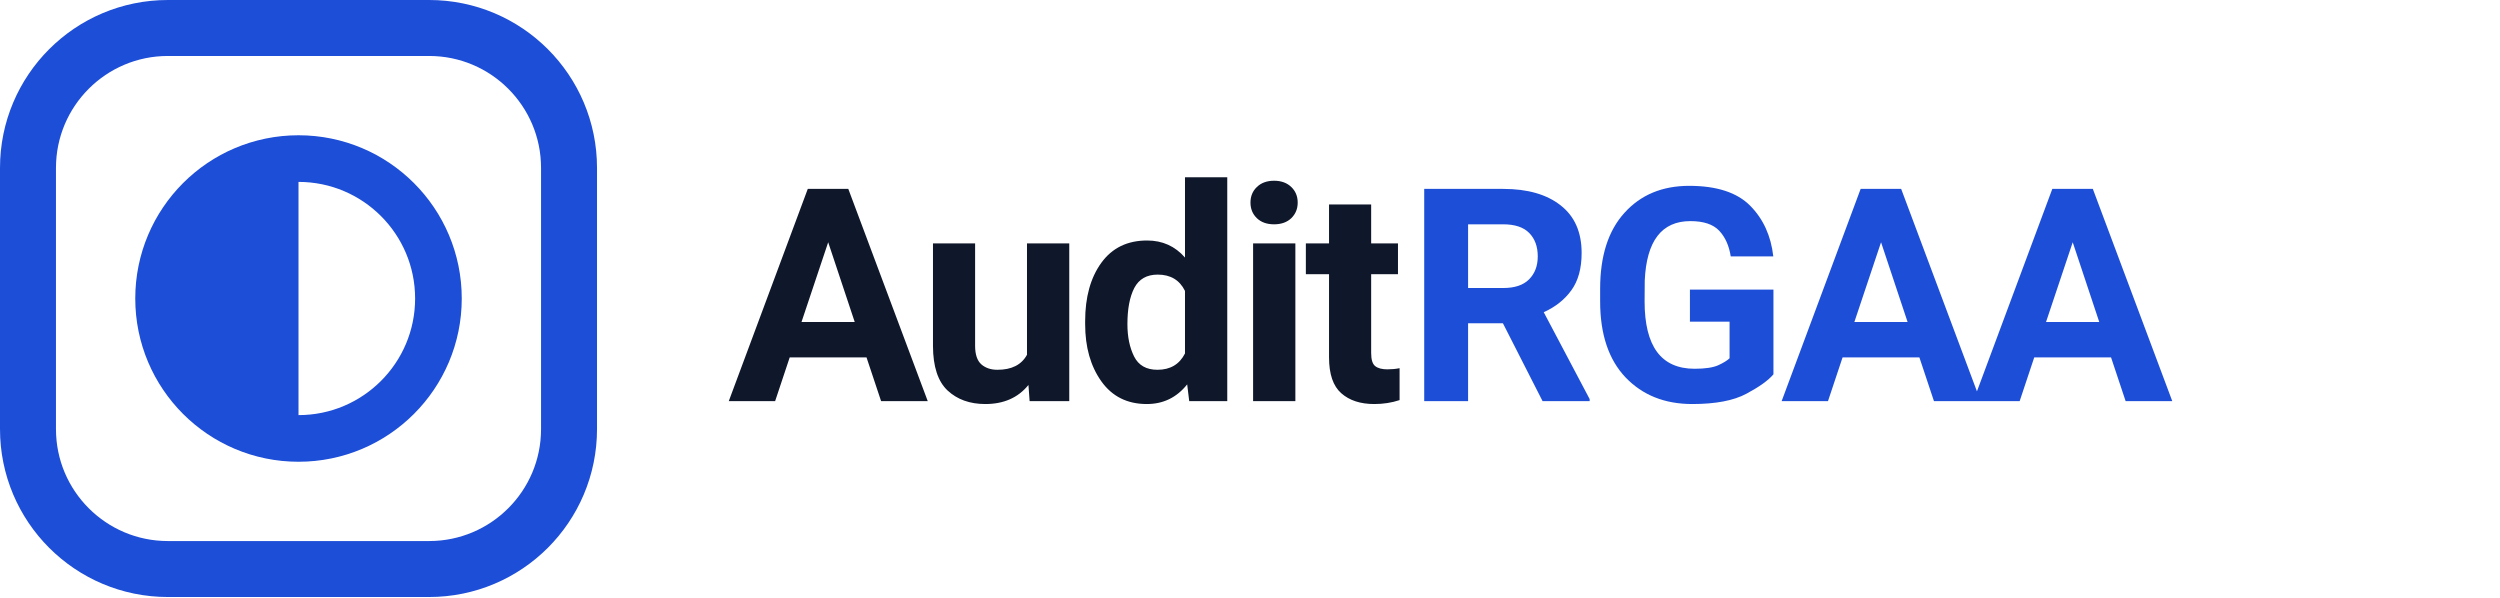
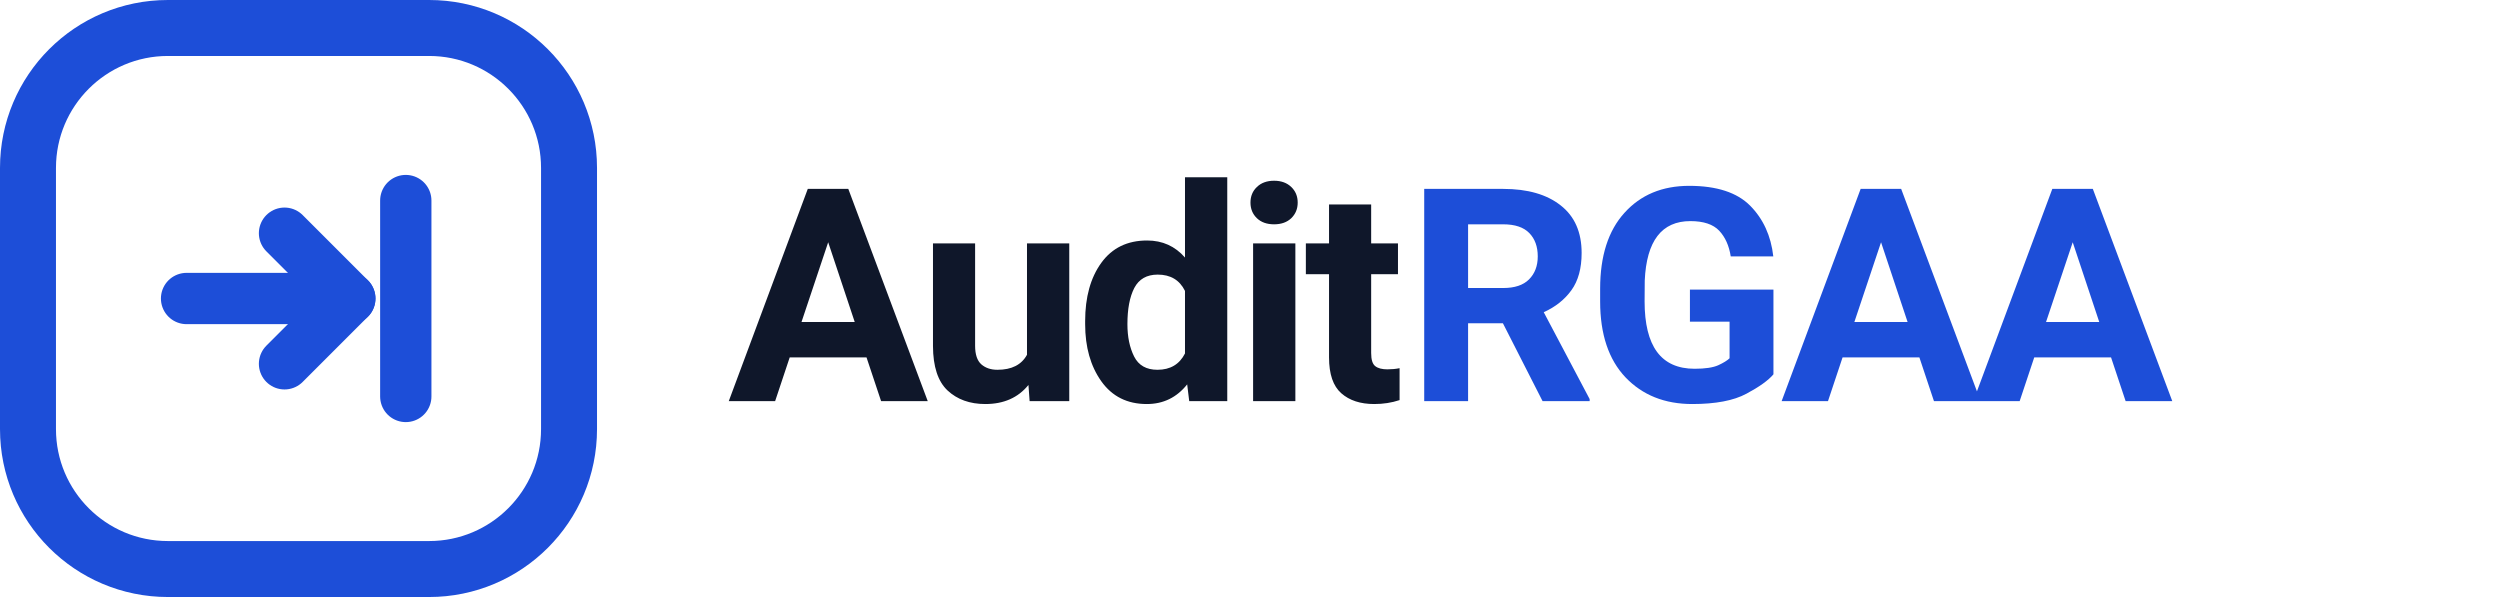
<svg xmlns="http://www.w3.org/2000/svg" viewBox="0 0 268 64" role="img" aria-labelledby="titre-logo">
  <rect x="3" y="3" width="58" height="58" rx="15" fill="none" stroke="#1d4ed8" stroke-width="6" />
-   <circle cx="32" cy="32" r="15" fill="none" stroke="#1d4ed8" stroke-width="5" />
-   <path d="M32 17 A15 15 0 0 0 32 47 Z" fill="#1d4ed8" />
+   <path d="M20 32 H37.5" stroke="#1d4ed8" stroke-width="5.5" stroke-linecap="round" />
+   <path d="M30.5 25 L37.5 32 L30.5 39" fill="none" stroke="#1d4ed8" stroke-width="5.5" stroke-linecap="round" stroke-linejoin="round" />
+   <path d="M43.5 21.5 V42.5" stroke="#1d4ed8" stroke-width="5.5" stroke-linecap="round" />
  <text x="78" y="43" font-family="-apple-system, BlinkMacSystemFont, 'Segoe UI', Roboto, Helvetica, Arial, sans-serif" font-size="32" font-weight="700" letter-spacing="-1" fill="#0f172a">Audit<tspan fill="#1d4ed8">RGAA</tspan>
  </text>
</svg>
